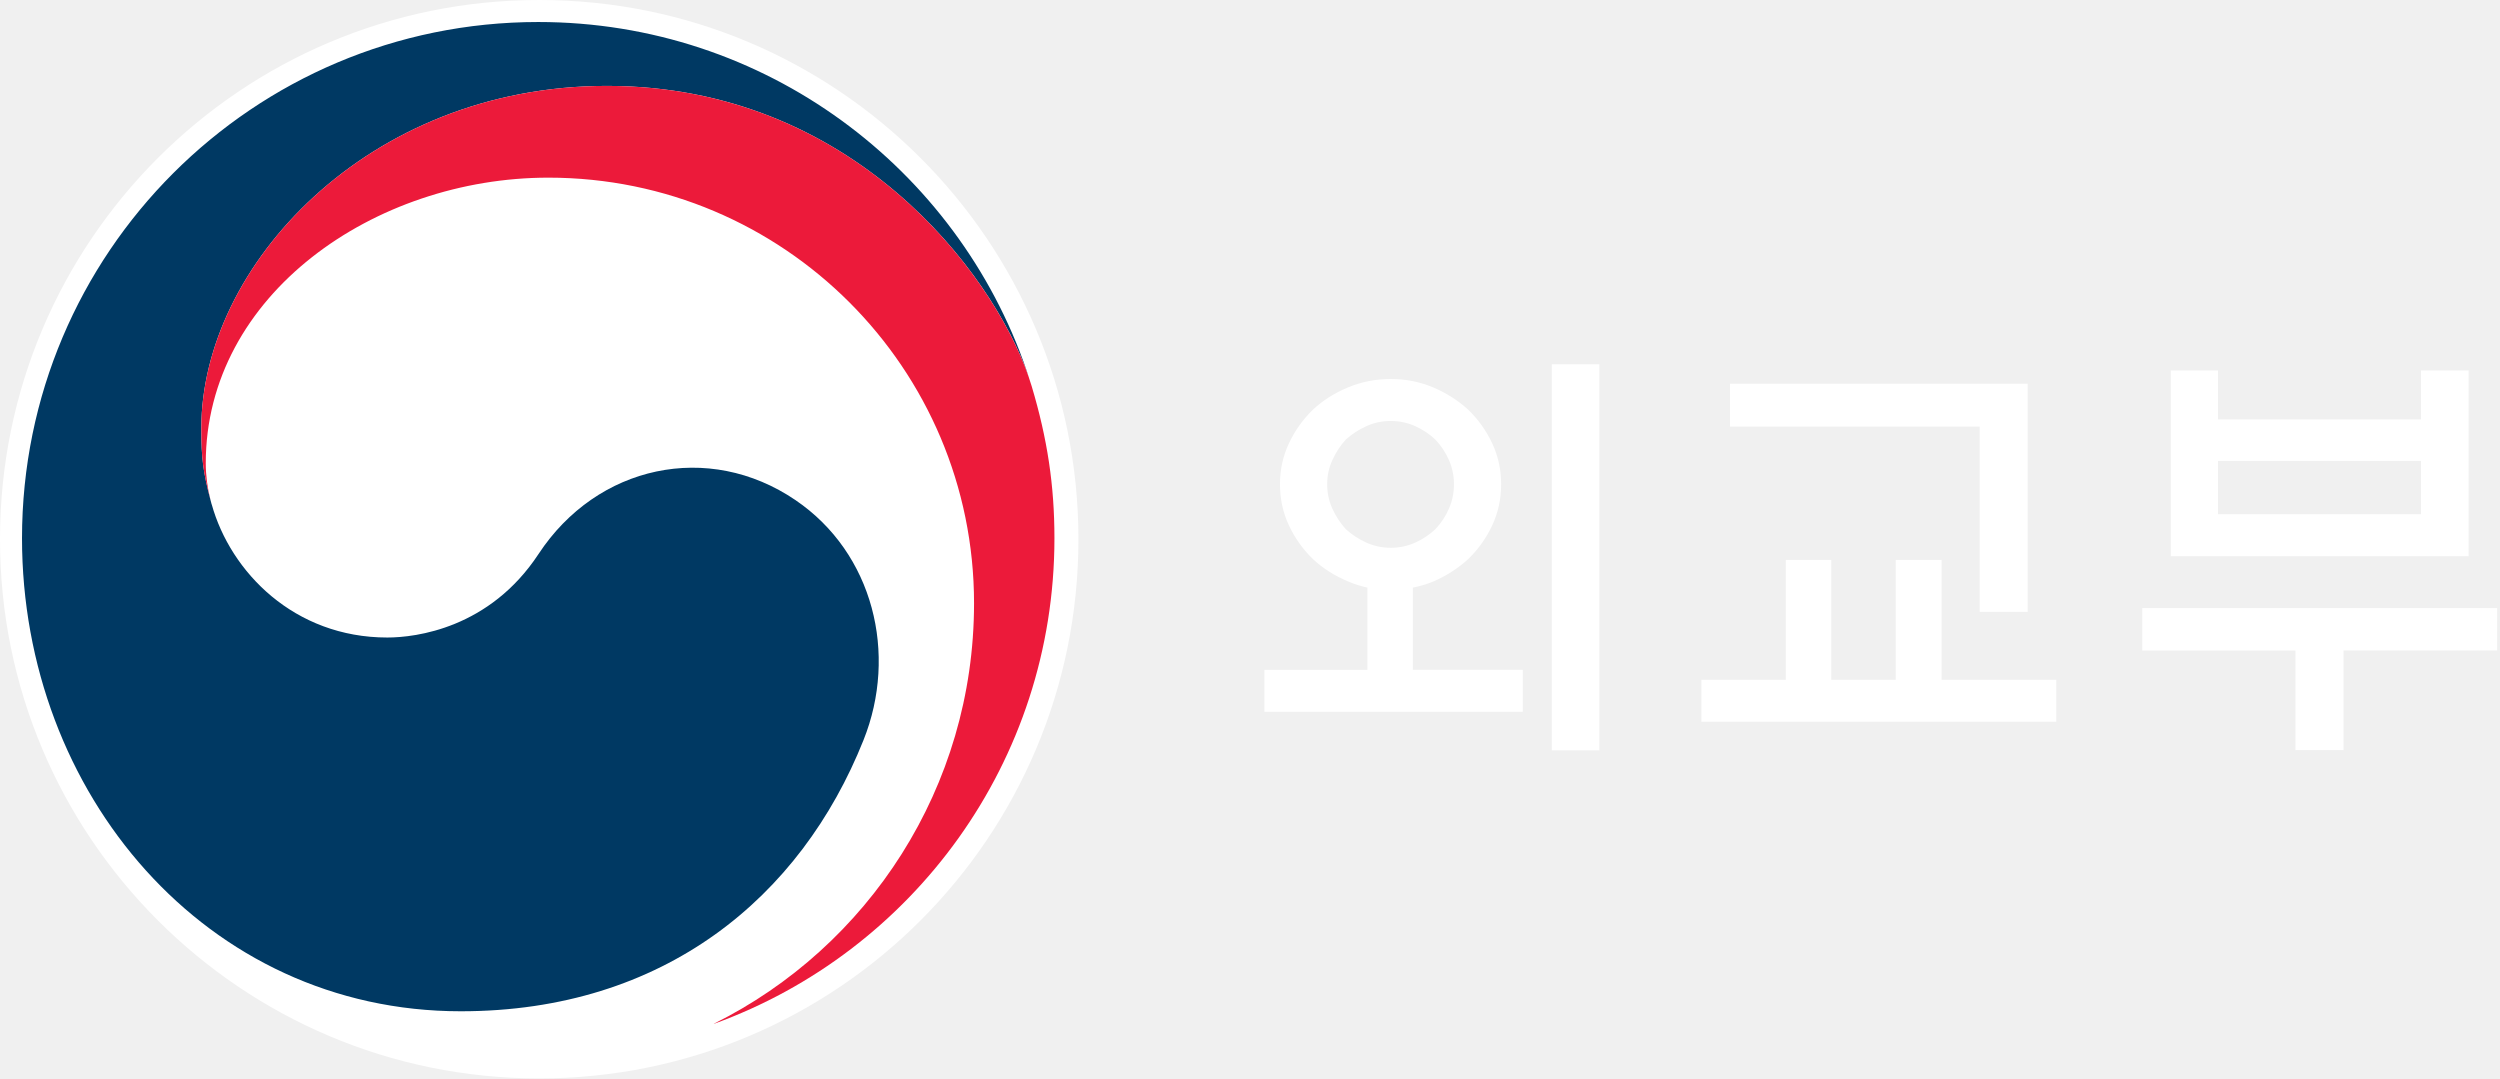
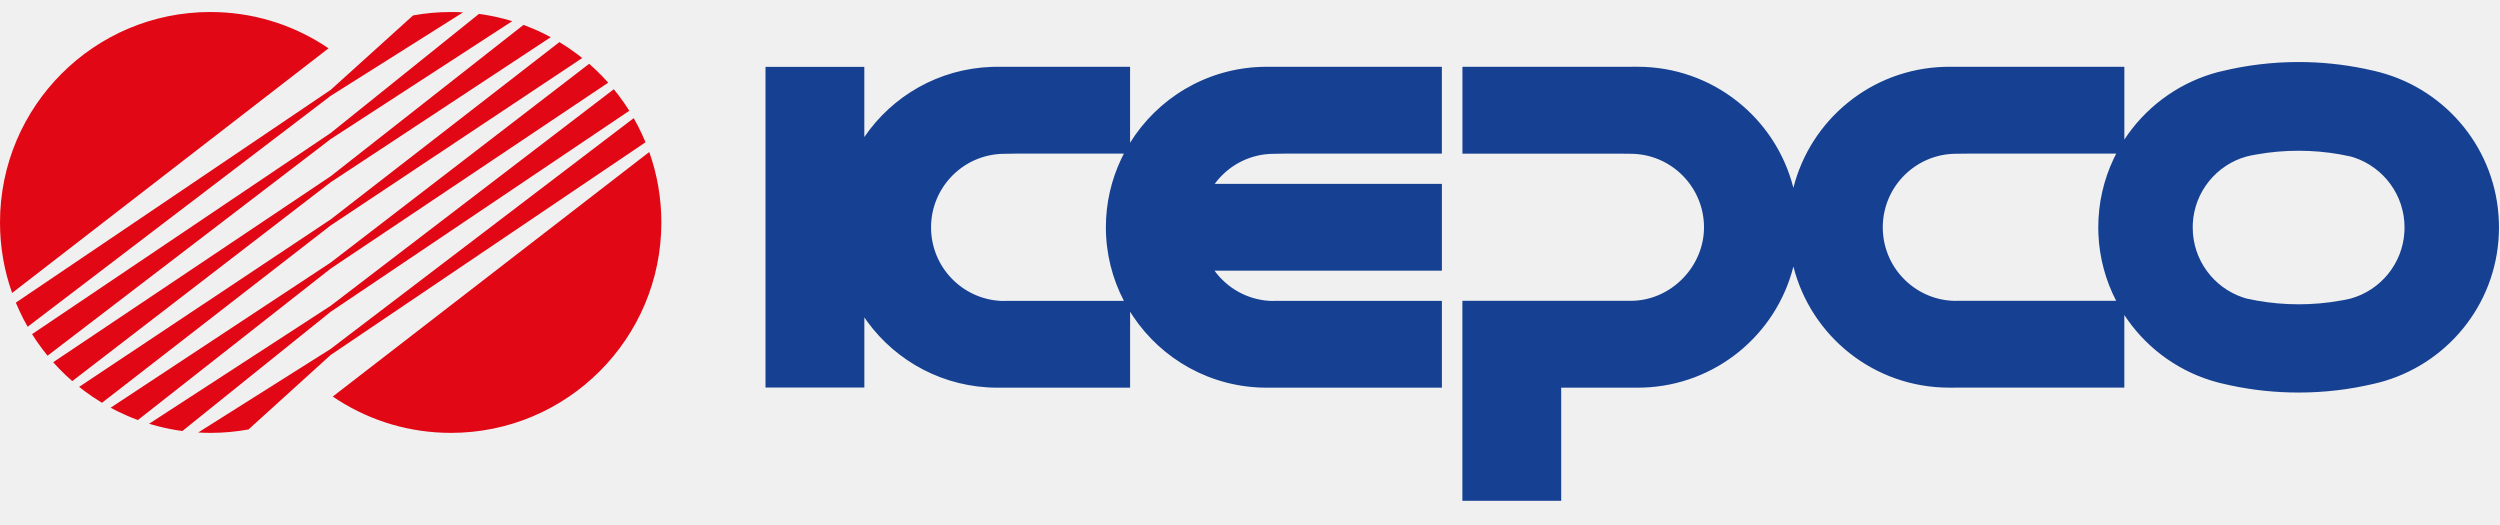
- <svg xmlns="http://www.w3.org/2000/svg" width="102" height="44" viewBox="0 0 102 44">
+ <svg xmlns="http://www.w3.org/2000/svg" width="100" height="21" viewBox="0 0 100 21">
  <g fill="none" fill-rule="evenodd">
    <g>
      <g>
        <g>
-           <g fill="#FFF">
-             <path d="M12.313 16.613h1.94V.863h-1.94v15.75zM8.322 5.753c0-.34-.068-.667-.204-.98-.136-.31-.32-.59-.555-.838-.236-.223-.508-.406-.82-.547-.314-.141-.645-.212-.999-.212-.353 0-.686.07-.998.212-.311.141-.592.324-.838.547-.224.247-.407.527-.548.839-.142.312-.211.639-.211.98 0 .353.07.686.21.997.142.313.325.592.55.839.245.225.526.406.837.548.312.14.645.212.998.212.354 0 .685-.071.998-.212.313-.142.585-.323.821-.548.235-.247.42-.526.555-.839.136-.311.204-.644.204-.997zm2.807 7.576v1.712H.588V13.33h4.201V9.974c-.27-.058-.528-.14-.777-.247-.563-.235-1.047-.542-1.445-.918-.413-.4-.74-.86-.981-1.378-.243-.517-.363-1.077-.363-1.677 0-.589.12-1.142.363-1.66.241-.518.568-.977.98-1.377.399-.376.877-.68 1.43-.91.553-.23 1.136-.344 1.748-.344.611 0 1.19.115 1.731.344.54.23 1.018.534 1.43.91.411.4.738.86.98 1.377.241.518.361 1.071.361 1.66 0 .6-.12 1.16-.362 1.677-.24.519-.568.978-.98 1.378-.411.376-.888.683-1.429.918-.26.106-.536.189-.83.247v3.355h4.484zM29.77 10.963V3.405H19.585V1.657H31.73v9.306h-1.96zm-7.909 2.772V8.844h1.854v4.891h2.63V8.844h1.871v4.891h4.68v1.713H18.417v-1.713h3.444zM39.494 6.979h8.283V4.807h-8.283v2.172zm0-3.867h8.283V1.116h1.942v7.577h-12.15V1.116h1.925v1.996zm-3.09 7.698h14.48v1.73h-6.268v4.062h-1.96v-4.061h-6.251v-1.73z" transform="translate(-358 -220) translate(335 180) translate(23 40) translate(51 14)" />
-           </g>
-           <g transform="translate(-358 -220) translate(335 180) translate(23 40)">
-             <circle cx="22" cy="22" r="22" fill="#FFF" />
-             <path fill="#003963" d="M32.455 20.404c-3.55-2.413-8.097-1.43-10.483 2.2-1.995 3.031-5.003 3.407-6.17 3.407-3.796 0-6.396-2.67-7.165-5.435h-.003l-.02-.077-.025-.094c-.302-1.153-.376-1.705-.376-2.93 0-6.611 6.78-13.97 16.55-13.97 10.003 0 15.727 7.614 17.2 11.846-.024-.074-.047-.148-.073-.224C39.05 6.85 31.202.898 21.96.898 10.33.898.898 10.327.898 21.961c0 10.397 7.5 19.299 17.902 19.299 8.298 0 13.874-4.654 16.431-11.064 1.404-3.506.41-7.627-2.776-9.792" />
-             <path fill="#EC1A3A" d="M42.094 15.762C40.865 11.635 35.1 3.505 24.763 3.505c-9.77 0-16.55 7.36-16.55 13.97 0 1.226.073 1.777.376 2.93-.126-.504-.194-1.01-.194-1.503 0-6.884 6.895-11.654 13.98-11.654 9.591 0 17.366 7.775 17.366 17.365 0 7.52-4.325 14.027-10.613 17.154l.003.005c8.103-2.935 13.89-10.697 13.89-19.811 0-2.158-.288-4.06-.927-6.199" />
-           </g>
+           <path fill="#164193" d="M91.944 2.481c.907 0 1.794.094 2.65.271l.365.08.239.06c2.678.715 4.666 3.105 4.757 5.988l.004.216c0 2.906-1.926 5.347-4.571 6.142l-.19.054-.24.058c-.967.23-1.976.352-3.014.352-.923 0-1.822-.096-2.69-.279l-.37-.083-.174-.043c-1.473-.389-2.74-1.285-3.597-2.492l-.14-.204v2.904H78.32l-.35.001c-3.01 0-5.53-2.057-6.234-4.845-.687 2.725-3.11 4.753-6.03 4.843l-.205.003-.35-.001h-2.703v4.527h-3.953v-7.92h.002v-.08h6.727c1.618 0 2.936-1.372 2.936-2.938 0-1.574-1.237-2.861-2.791-2.94l-.152-.004-.446-.005h-6.274V2.672h6.31l.694-.002c3.01 0 5.53 2.056 6.234 4.844.687-2.724 3.11-4.75 6.03-4.84l.205-.003h7.004v2.911c.813-1.24 2.044-2.181 3.494-2.627l.243-.07.174-.041c.981-.237 2.006-.363 3.06-.363zm-41.273.19l.694.002h6.31v3.472h-6.273l-.447.007c-.91 0-1.723.417-2.263 1.069l-.104.133h9.088v3.473H48.58c.5.687 1.291 1.151 2.194 1.207l.181.005-.007-.005h6.728v3.473H50.67c-2.234 0-4.196-1.134-5.35-2.858l-.116-.18v3.038H39.9c-2.138 0-4.033-1.037-5.204-2.637l-.122-.174v2.806H30.62V2.675h3.953v2.806c1.118-1.64 2.977-2.733 5.098-2.806l.228-.004.694.002h4.61v3.036c1.098-1.763 3.023-2.957 5.237-3.034l.23-.004zM91.944 6.03c-.572 0-1.131.05-1.675.147-.136.025-.273.045-.407.083-1.193.331-2.083 1.398-2.15 2.68l-.003.166c0 1.296.84 2.397 2.004 2.79l.141.044.428.086c.54.095 1.096.146 1.664.146.571 0 1.13-.05 1.675-.148.136-.024.273-.045.406-.082 1.194-.332 2.083-1.398 2.15-2.681l.004-.165c0-1.296-.84-2.398-2.003-2.79l-.142-.044-.428-.086c-.54-.096-1.097-.146-1.664-.146zm-46.99.115H40.63l-.446.007c-1.625 0-2.942 1.32-2.942 2.944 0 1.575 1.236 2.86 2.79 2.94l.152.003-.007-.005h4.778c-.458-.881-.72-1.881-.72-2.945 0-.975.22-1.895.609-2.72l.11-.224zm39.694 0h-5.95l-.445.005c-1.625 0-2.942 1.319-2.942 2.944 0 1.574 1.236 2.86 2.79 2.938l.152.004-.007-.004h6.4c-.417-.806-.67-1.71-.71-2.672l-.005-.273c0-.974.22-1.894.607-2.719l.11-.223z" transform="translate(-1010 -619) translate(140 70) translate(870 549)" />
+           <path fill="#E20714" d="M25.97 6.08c.313.88.484 1.829.484 2.818 0 4.648-3.77 8.417-8.417 8.417-1.65 0-3.188-.476-4.486-1.295l-.241-.158L25.97 6.08zm-.622-1.354c.119.206.228.419.328.636l.144.329-12.593 8.507-3.287 2.98c-.495.09-1.003.137-1.523.137l-.245-.004-.244-.011 5.3-3.344 12.12-9.23zm-.796-1.157c.15.183.291.372.425.566l.195.296-11.945 8.04-5.933 4.77c-.342-.047-.678-.113-1.006-.199l-.325-.091 7.264-4.72 11.325-8.662zm-.986-1.017c.18.157.353.321.519.493l.243.262-11.1 7.436-7.713 6.058c-.283-.104-.559-.223-.826-.355l-.265-.137 8.803-5.807 10.339-7.95zm-1.19-.868c.239.145.47.3.693.467l.22.17-10.062 6.696-9.148 7.094c-.24-.144-.47-.3-.694-.466l-.22-.17 10.062-6.699 9.149-7.092zM20.94.994c.282.105.557.223.825.356l.265.137-8.803 5.802L2.89 15.244c-.18-.157-.354-.321-.52-.493l-.243-.262 11.101-7.44L20.94.996zM19.159.556c.342.046.678.112 1.006.198l.326.092-7.264 4.717-11.325 8.665c-.149-.182-.29-.371-.425-.566l-.195-.296L13.227 5.32 19.16.555zM18.037.481l.243.003.242.011-5.295 3.339L1.106 13.07c-.118-.206-.228-.418-.328-.635l-.145-.33 12.594-8.51L16.523.617c.491-.09.997-.136 1.514-.136zm-9.62 0c1.649 0 3.186.474 4.484 1.294l.241.157L.485 11.718C.17 10.836 0 9.887 0 8.898 0 4.249 3.768.48 8.417.48z" transform="translate(-1010 -619) translate(140 70) translate(870 549)" />
        </g>
      </g>
    </g>
  </g>
</svg>
